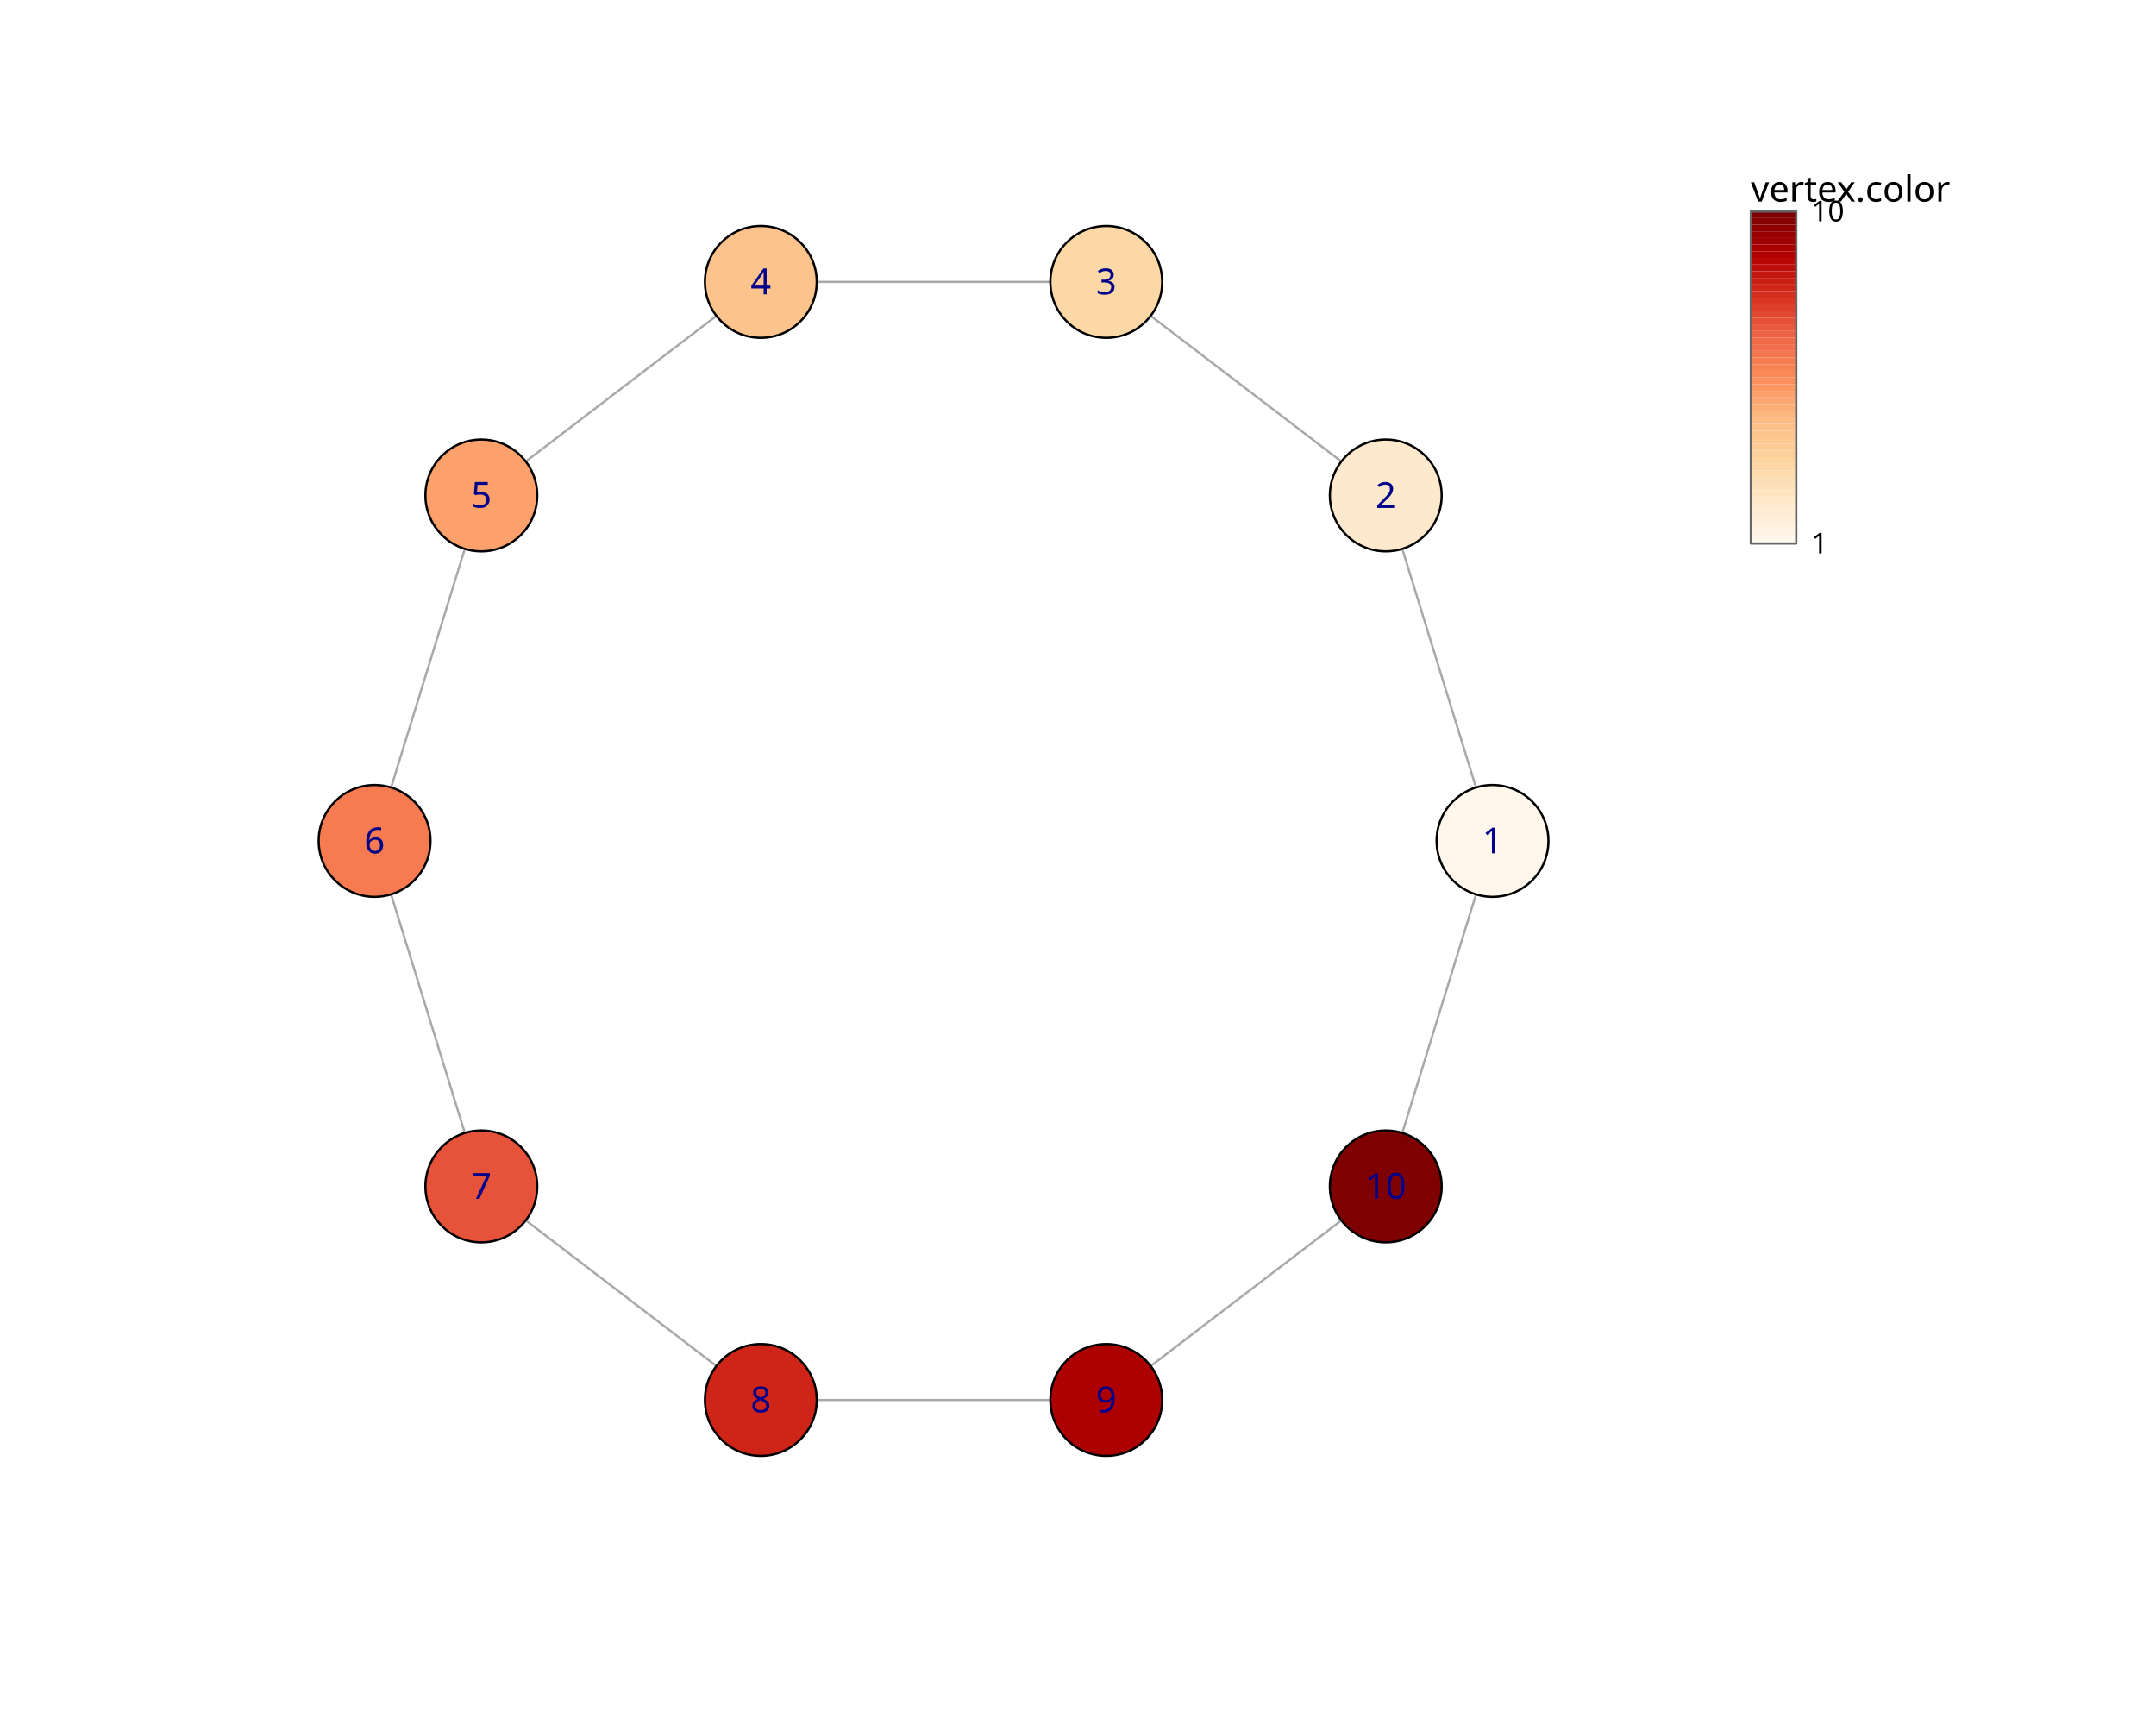
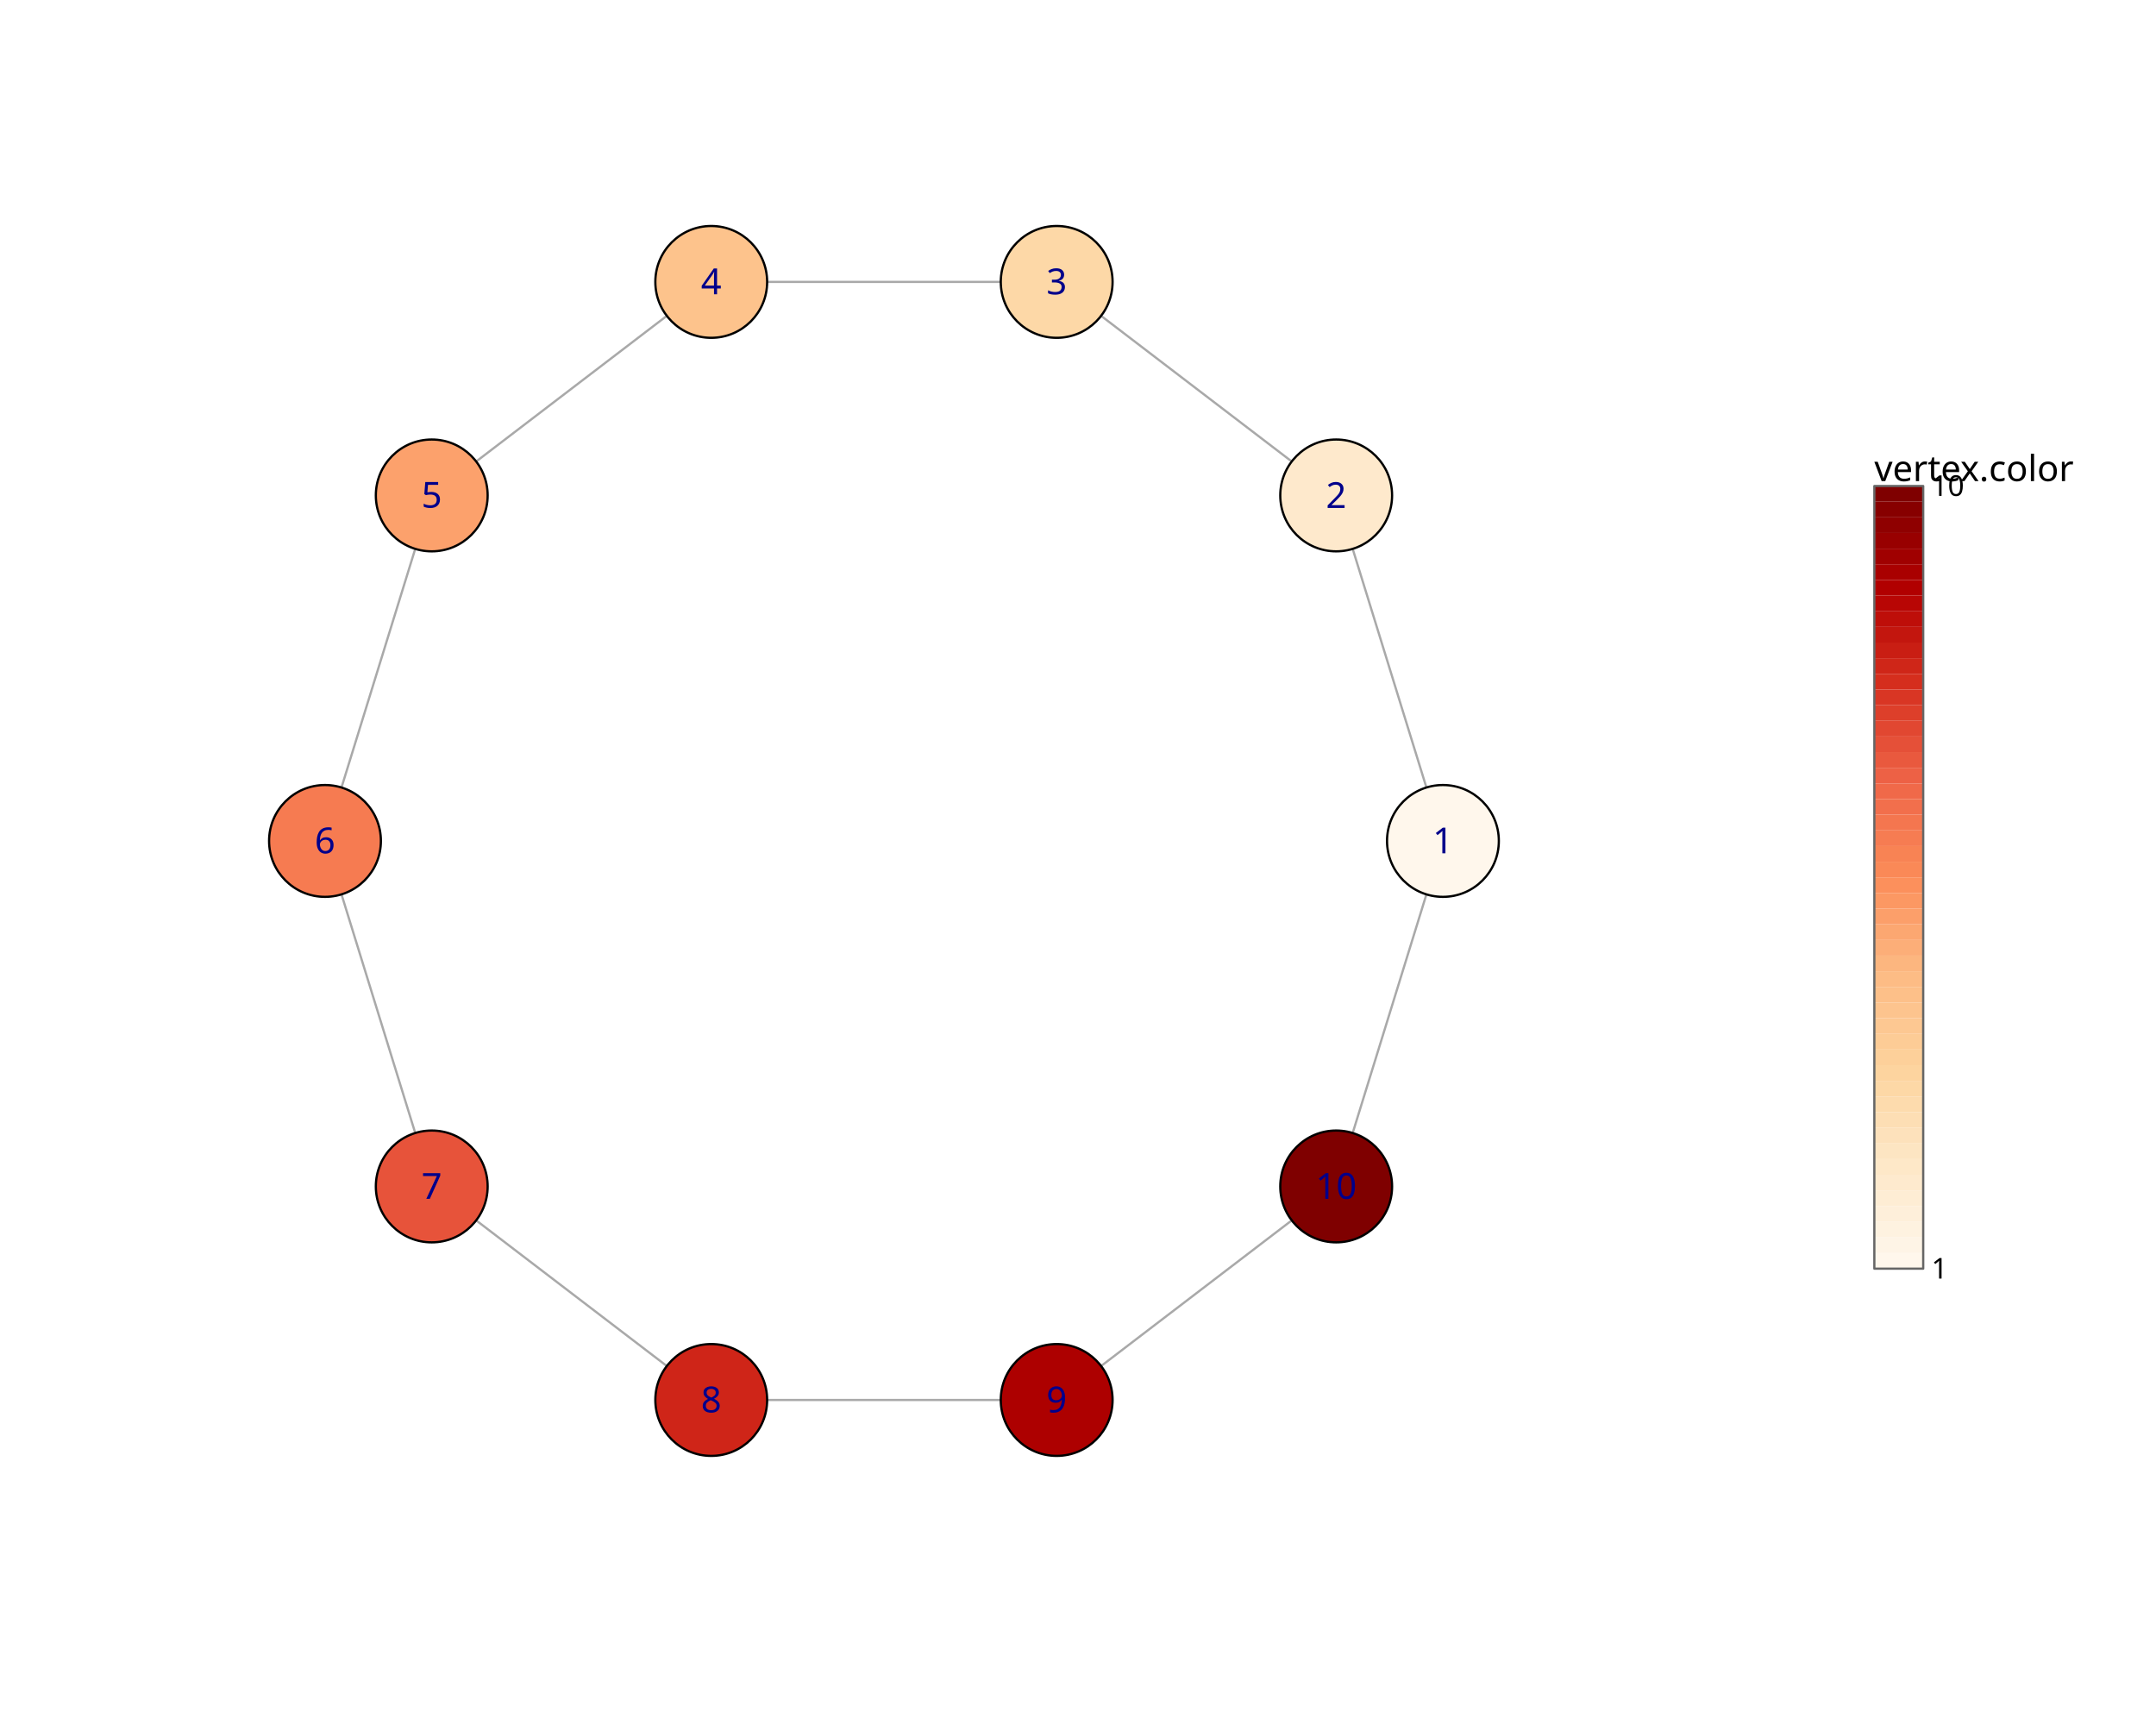
<svg xmlns="http://www.w3.org/2000/svg" class="svglite" data-engine-version="2.0" width="720.00pt" height="576.00pt" viewBox="0 0 720.00 576.00">
  <defs>
    <style type="text/css">
    .svglite line, .svglite polyline, .svglite polygon, .svglite path, .svglite rect, .svglite circle {
      fill: none;
      stroke: #000000;
      stroke-linecap: round;
      stroke-linejoin: round;
      stroke-miterlimit: 10.00;
    }
  </style>
  </defs>
  <rect width="100%" height="100%" style="stroke: none; fill: #FFFFFF;" />
  <defs>
    <clipPath id="cpMC4wMHw3MjAuMDB8MC4wMHw1NzYuMDA=">
      <rect x="0.00" y="0.00" width="720.00" height="576.00" />
    </clipPath>
  </defs>
  <g clip-path="url(#cpMC4wMHw3MjAuMDB8MC4wMHw1NzYuMDA=)">
</g>
  <defs>
-     <clipPath id="cpNTkuMDR8NTY0LjQ4fDU5LjA0fDUwMi41Ng==">
-       <rect x="59.04" y="59.04" width="505.44" height="443.52" />
+     <clipPath id="cpMC4wMHw1NjEuNjB8MC4wMHw1NzYuMDA=">
+       <rect x="0.00" y="0.00" width="561.60" height="576.00" />
    </clipPath>
  </defs>
-   <g clip-path="url(#cpNTkuMDR8NTY0LjQ4fDU5LjA0fDUwMi41Ng==)">
-     <line x1="492.92" y1="262.97" x2="468.29" y2="183.27" style="stroke-width: 0.75; stroke: #A9A9A9;" />
-     <line x1="447.94" y1="154.10" x2="384.28" y2="105.47" style="stroke-width: 0.75; stroke: #A9A9A9;" />
-     <line x1="350.78" y1="94.13" x2="272.74" y2="94.13" style="stroke-width: 0.75; stroke: #A9A9A9;" />
-     <line x1="239.24" y1="105.47" x2="175.58" y2="154.10" style="stroke-width: 0.75; stroke: #A9A9A9;" />
-     <line x1="155.23" y1="183.27" x2="130.60" y2="262.97" style="stroke-width: 0.75; stroke: #A9A9A9;" />
-     <line x1="130.60" y1="298.63" x2="155.23" y2="378.33" style="stroke-width: 0.75; stroke: #A9A9A9;" />
-     <line x1="175.58" y1="407.50" x2="239.24" y2="456.13" style="stroke-width: 0.75; stroke: #A9A9A9;" />
-     <line x1="272.74" y1="467.47" x2="350.78" y2="467.47" style="stroke-width: 0.75; stroke: #A9A9A9;" />
-     <line x1="384.28" y1="456.13" x2="447.94" y2="407.50" style="stroke-width: 0.75; stroke: #A9A9A9;" />
-     <line x1="492.92" y1="298.63" x2="468.29" y2="378.33" style="stroke-width: 0.75; stroke: #A9A9A9;" />
-     <circle cx="498.43" cy="280.80" r="18.67" style="stroke-width: 0.75; fill: #FFF7EC;" />
-     <circle cx="462.78" cy="165.43" r="18.67" style="stroke-width: 0.75; fill: #FEE9CC;" />
-     <circle cx="369.44" cy="94.13" r="18.67" style="stroke-width: 0.75; fill: #FDD8A7;" />
-     <circle cx="254.08" cy="94.13" r="18.67" style="stroke-width: 0.75; fill: #FDC38C;" />
-     <circle cx="160.74" cy="165.43" r="18.67" style="stroke-width: 0.75; fill: #FCA16C;" />
-     <circle cx="125.09" cy="280.80" r="18.67" style="stroke-width: 0.75; fill: #F67B51;" />
-     <circle cx="160.74" cy="396.17" r="18.67" style="stroke-width: 0.75; fill: #E7533A;" />
-     <circle cx="254.08" cy="467.47" r="18.67" style="stroke-width: 0.75; fill: #CF2518;" />
-     <circle cx="369.44" cy="467.47" r="18.67" style="stroke-width: 0.75; fill: #AD0000;" />
-     <circle cx="462.78" cy="396.17" r="18.67" style="stroke-width: 0.75; fill: #7F0000;" />
+   <g clip-path="url(#cpMC4wMHw1NjEuNjB8MC4wMHw1NzYuMDA=)">
+ </g>
+   <defs>
+     <clipPath id="cpNTkuMDR8NTMxLjM2fDU5LjA0fDUwMi41Ng==">
+       <rect x="59.04" y="59.04" width="472.32" height="443.52" />
+     </clipPath>
+   </defs>
+   <g clip-path="url(#cpNTkuMDR8NTMxLjM2fDU5LjA0fDUwMi41Ng==)">
+     <line x1="476.36" y1="262.97" x2="451.73" y2="183.27" style="stroke-width: 0.75; stroke: #A9A9A9;" />
+     <line x1="431.38" y1="154.10" x2="367.72" y2="105.47" style="stroke-width: 0.75; stroke: #A9A9A9;" />
+     <line x1="334.22" y1="94.13" x2="256.18" y2="94.13" style="stroke-width: 0.75; stroke: #A9A9A9;" />
+     <line x1="222.68" y1="105.47" x2="159.02" y2="154.10" style="stroke-width: 0.75; stroke: #A9A9A9;" />
+     <line x1="138.67" y1="183.27" x2="114.04" y2="262.97" style="stroke-width: 0.75; stroke: #A9A9A9;" />
+     <line x1="114.04" y1="298.63" x2="138.67" y2="378.33" style="stroke-width: 0.75; stroke: #A9A9A9;" />
+     <line x1="159.02" y1="407.50" x2="222.68" y2="456.13" style="stroke-width: 0.75; stroke: #A9A9A9;" />
+     <line x1="256.18" y1="467.47" x2="334.22" y2="467.47" style="stroke-width: 0.75; stroke: #A9A9A9;" />
+     <line x1="367.72" y1="456.13" x2="431.38" y2="407.50" style="stroke-width: 0.75; stroke: #A9A9A9;" />
+     <line x1="476.36" y1="298.63" x2="451.73" y2="378.33" style="stroke-width: 0.75; stroke: #A9A9A9;" />
+     <circle cx="481.87" cy="280.80" r="18.67" style="stroke-width: 0.75; fill: #FFF7EC;" />
+     <circle cx="446.22" cy="165.43" r="18.67" style="stroke-width: 0.75; fill: #FEE9CC;" />
+     <circle cx="352.88" cy="94.13" r="18.67" style="stroke-width: 0.75; fill: #FDD8A7;" />
+     <circle cx="237.52" cy="94.13" r="18.67" style="stroke-width: 0.75; fill: #FDC38C;" />
+     <circle cx="144.18" cy="165.43" r="18.67" style="stroke-width: 0.75; fill: #FCA16C;" />
+     <circle cx="108.53" cy="280.80" r="18.67" style="stroke-width: 0.75; fill: #F67B51;" />
+     <circle cx="144.18" cy="396.17" r="18.67" style="stroke-width: 0.75; fill: #E7533A;" />
+     <circle cx="237.52" cy="467.47" r="18.67" style="stroke-width: 0.75; fill: #CF2518;" />
+     <circle cx="352.88" cy="467.47" r="18.67" style="stroke-width: 0.75; fill: #AD0000;" />
+     <circle cx="446.22" cy="396.17" r="18.67" style="stroke-width: 0.75; fill: #7F0000;" />
+   </g>
+   <g clip-path="url(#cpMC4wMHw1NjEuNjB8MC4wMHw1NzYuMDA=)">
+     <text x="481.87" y="284.93" text-anchor="middle" style="font-size: 12.00px; fill: #00008B; font-family: sans;" textLength="6.67px" lengthAdjust="spacingAndGlyphs">1</text>
+     <text x="446.22" y="169.62" text-anchor="middle" style="font-size: 12.00px; fill: #00008B; font-family: sans;" textLength="6.67px" lengthAdjust="spacingAndGlyphs">2</text>
+     <text x="352.88" y="98.27" text-anchor="middle" style="font-size: 12.00px; fill: #00008B; font-family: sans;" textLength="6.67px" lengthAdjust="spacingAndGlyphs">3</text>
+     <text x="237.52" y="98.26" text-anchor="middle" style="font-size: 12.00px; fill: #00008B; font-family: sans;" textLength="6.67px" lengthAdjust="spacingAndGlyphs">4</text>
+     <text x="144.18" y="169.51" text-anchor="middle" style="font-size: 12.00px; fill: #00008B; font-family: sans;" textLength="6.67px" lengthAdjust="spacingAndGlyphs">5</text>
+     <text x="108.53" y="284.93" text-anchor="middle" style="font-size: 12.00px; fill: #00008B; font-family: sans;" textLength="6.67px" lengthAdjust="spacingAndGlyphs">6</text>
+     <text x="144.18" y="400.30" text-anchor="middle" style="font-size: 12.00px; fill: #00008B; font-family: sans;" textLength="6.67px" lengthAdjust="spacingAndGlyphs">7</text>
+     <text x="237.52" y="471.60" text-anchor="middle" style="font-size: 12.00px; fill: #00008B; font-family: sans;" textLength="6.67px" lengthAdjust="spacingAndGlyphs">8</text>
+     <text x="352.88" y="471.60" text-anchor="middle" style="font-size: 12.00px; fill: #00008B; font-family: sans;" textLength="6.67px" lengthAdjust="spacingAndGlyphs">9</text>
+     <text x="446.22" y="400.30" text-anchor="middle" style="font-size: 12.00px; fill: #00008B; font-family: sans;" textLength="13.35px" lengthAdjust="spacingAndGlyphs">10</text>
  </g>
  <g clip-path="url(#cpMC4wMHw3MjAuMDB8MC4wMHw1NzYuMDA=)">
-     <text x="498.43" y="284.93" text-anchor="middle" style="font-size: 12.00px; fill: #00008B; font-family: sans;" textLength="6.67px" lengthAdjust="spacingAndGlyphs">1</text>
-     <text x="462.78" y="169.62" text-anchor="middle" style="font-size: 12.00px; fill: #00008B; font-family: sans;" textLength="6.67px" lengthAdjust="spacingAndGlyphs">2</text>
-     <text x="369.44" y="98.27" text-anchor="middle" style="font-size: 12.00px; fill: #00008B; font-family: sans;" textLength="6.67px" lengthAdjust="spacingAndGlyphs">3</text>
-     <text x="254.08" y="98.26" text-anchor="middle" style="font-size: 12.00px; fill: #00008B; font-family: sans;" textLength="6.67px" lengthAdjust="spacingAndGlyphs">4</text>
-     <text x="160.74" y="169.51" text-anchor="middle" style="font-size: 12.00px; fill: #00008B; font-family: sans;" textLength="6.67px" lengthAdjust="spacingAndGlyphs">5</text>
-     <text x="125.09" y="284.93" text-anchor="middle" style="font-size: 12.00px; fill: #00008B; font-family: sans;" textLength="6.67px" lengthAdjust="spacingAndGlyphs">6</text>
-     <text x="160.74" y="400.30" text-anchor="middle" style="font-size: 12.00px; fill: #00008B; font-family: sans;" textLength="6.67px" lengthAdjust="spacingAndGlyphs">7</text>
-     <text x="254.08" y="471.60" text-anchor="middle" style="font-size: 12.00px; fill: #00008B; font-family: sans;" textLength="6.67px" lengthAdjust="spacingAndGlyphs">8</text>
-     <text x="369.44" y="471.60" text-anchor="middle" style="font-size: 12.00px; fill: #00008B; font-family: sans;" textLength="6.67px" lengthAdjust="spacingAndGlyphs">9</text>
-     <text x="462.78" y="400.30" text-anchor="middle" style="font-size: 12.00px; fill: #00008B; font-family: sans;" textLength="13.35px" lengthAdjust="spacingAndGlyphs">10</text>
-     <rect x="584.70" y="179.26" width="15.16" height="2.22" style="stroke-width: 0.75; stroke: none; fill: #FFF7EC;" />
-     <rect x="584.70" y="177.05" width="15.16" height="2.22" style="stroke-width: 0.75; stroke: none; fill: #FEF4E6;" />
-     <rect x="584.70" y="174.83" width="15.16" height="2.22" style="stroke-width: 0.75; stroke: none; fill: #FEF2E0;" />
-     <rect x="584.70" y="172.61" width="15.16" height="2.22" style="stroke-width: 0.75; stroke: none; fill: #FEEFDA;" />
-     <rect x="584.70" y="170.39" width="15.16" height="2.22" style="stroke-width: 0.75; stroke: none; fill: #FEEDD4;" />
-     <rect x="584.70" y="168.18" width="15.16" height="2.22" style="stroke-width: 0.75; stroke: none; fill: #FEEACE;" />
-     <rect x="584.70" y="165.96" width="15.16" height="2.22" style="stroke-width: 0.75; stroke: none; fill: #FEE8C8;" />
-     <rect x="584.70" y="163.74" width="15.16" height="2.22" style="stroke-width: 0.75; stroke: none; fill: #FDE5C2;" />
-     <rect x="584.70" y="161.52" width="15.16" height="2.22" style="stroke-width: 0.75; stroke: none; fill: #FDE1BB;" />
-     <rect x="584.70" y="159.31" width="15.16" height="2.22" style="stroke-width: 0.75; stroke: none; fill: #FDDEB4;" />
-     <rect x="584.70" y="157.09" width="15.16" height="2.22" style="stroke-width: 0.75; stroke: none; fill: #FDDBAD;" />
-     <rect x="584.70" y="154.87" width="15.16" height="2.22" style="stroke-width: 0.75; stroke: none; fill: #FDD8A6;" />
-     <rect x="584.70" y="152.65" width="15.16" height="2.22" style="stroke-width: 0.75; stroke: none; fill: #FDD49F;" />
-     <rect x="584.70" y="150.44" width="15.16" height="2.22" style="stroke-width: 0.75; stroke: none; fill: #FDD09A;" />
-     <rect x="584.70" y="148.22" width="15.16" height="2.22" style="stroke-width: 0.75; stroke: none; fill: #FDCC96;" />
-     <rect x="584.70" y="146.00" width="15.16" height="2.22" style="stroke-width: 0.75; stroke: none; fill: #FDC892;" />
-     <rect x="584.70" y="143.78" width="15.16" height="2.22" style="stroke-width: 0.75; stroke: none; fill: #FDC48E;" />
-     <rect x="584.70" y="141.56" width="15.16" height="2.22" style="stroke-width: 0.75; stroke: none; fill: #FDC089;" />
-     <rect x="584.70" y="139.35" width="15.16" height="2.22" style="stroke-width: 0.75; stroke: none; fill: #FDBC85;" />
-     <rect x="584.70" y="137.13" width="15.16" height="2.22" style="stroke-width: 0.75; stroke: none; fill: #FCB67F;" />
-     <rect x="584.70" y="134.91" width="15.16" height="2.22" style="stroke-width: 0.75; stroke: none; fill: #FCAE78;" />
-     <rect x="584.70" y="132.69" width="15.16" height="2.22" style="stroke-width: 0.75; stroke: none; fill: #FCA771;" />
-     <rect x="584.70" y="130.48" width="15.16" height="2.22" style="stroke-width: 0.75; stroke: none; fill: #FC9F6A;" />
-     <rect x="584.70" y="128.26" width="15.16" height="2.22" style="stroke-width: 0.75; stroke: none; fill: #FC9863;" />
-     <rect x="584.70" y="126.04" width="15.16" height="2.22" style="stroke-width: 0.75; stroke: none; fill: #FC905C;" />
-     <rect x="584.70" y="123.82" width="15.16" height="2.22" style="stroke-width: 0.75; stroke: none; fill: #FA8957;" />
-     <rect x="584.70" y="121.61" width="15.16" height="2.22" style="stroke-width: 0.75; stroke: none; fill: #F88354;" />
-     <rect x="584.70" y="119.39" width="15.16" height="2.22" style="stroke-width: 0.75; stroke: none; fill: #F67C52;" />
-     <rect x="584.70" y="117.17" width="15.16" height="2.22" style="stroke-width: 0.75; stroke: none; fill: #F4764F;" />
-     <rect x="584.70" y="114.95" width="15.16" height="2.22" style="stroke-width: 0.75; stroke: none; fill: #F26F4C;" />
-     <rect x="584.70" y="112.74" width="15.16" height="2.22" style="stroke-width: 0.75; stroke: none; fill: #F06949;" />
-     <rect x="584.70" y="110.52" width="15.16" height="2.22" style="stroke-width: 0.75; stroke: none; fill: #ED6145;" />
-     <rect x="584.70" y="108.30" width="15.16" height="2.22" style="stroke-width: 0.75; stroke: none; fill: #E9593E;" />
-     <rect x="584.70" y="106.08" width="15.16" height="2.22" style="stroke-width: 0.75; stroke: none; fill: #E55038;" />
-     <rect x="584.70" y="103.87" width="15.16" height="2.22" style="stroke-width: 0.75; stroke: none; fill: #E14731;" />
-     <rect x="584.70" y="101.65" width="15.16" height="2.22" style="stroke-width: 0.75; stroke: none; fill: #DD3F2A;" />
-     <rect x="584.70" y="99.43" width="15.16" height="2.22" style="stroke-width: 0.75; stroke: none; fill: #D93624;" />
-     <rect x="584.70" y="97.21" width="15.16" height="2.22" style="stroke-width: 0.75; stroke: none; fill: #D52E1D;" />
-     <rect x="584.70" y="95.00" width="15.16" height="2.22" style="stroke-width: 0.75; stroke: none; fill: #CF2618;" />
-     <rect x="584.70" y="92.78" width="15.16" height="2.22" style="stroke-width: 0.75; stroke: none; fill: #C91E13;" />
-     <rect x="584.70" y="90.56" width="15.16" height="2.22" style="stroke-width: 0.75; stroke: none; fill: #C3160E;" />
-     <rect x="584.70" y="88.34" width="15.16" height="2.22" style="stroke-width: 0.75; stroke: none; fill: #BE0E09;" />
-     <rect x="584.70" y="86.12" width="15.16" height="2.22" style="stroke-width: 0.75; stroke: none; fill: #B80604;" />
-     <rect x="584.70" y="83.91" width="15.16" height="2.22" style="stroke-width: 0.75; stroke: none; fill: #B10000;" />
-     <rect x="584.70" y="81.69" width="15.16" height="2.22" style="stroke-width: 0.75; stroke: none; fill: #A90000;" />
-     <rect x="584.70" y="79.47" width="15.16" height="2.22" style="stroke-width: 0.75; stroke: none; fill: #A00000;" />
-     <rect x="584.70" y="77.25" width="15.16" height="2.22" style="stroke-width: 0.75; stroke: none; fill: #980000;" />
-     <rect x="584.70" y="75.04" width="15.16" height="2.22" style="stroke-width: 0.75; stroke: none; fill: #8F0000;" />
-     <rect x="584.70" y="72.82" width="15.16" height="2.22" style="stroke-width: 0.75; stroke: none; fill: #870000;" />
-     <rect x="584.70" y="70.60" width="15.16" height="2.22" style="stroke-width: 0.75; stroke: none; fill: #7F0000;" />
-     <rect x="584.70" y="70.60" width="15.16" height="110.88" style="stroke-width: 0.75; stroke: #666666;" />
-     <text x="604.92" y="184.79" style="font-size: 9.60px; font-family: sans;" textLength="8.01px" lengthAdjust="spacingAndGlyphs"> 1</text>
-     <text x="604.92" y="73.91" style="font-size: 9.60px; font-family: sans;" textLength="10.68px" lengthAdjust="spacingAndGlyphs">10</text>
-     <text x="584.70" y="67.30" style="font-size: 12.00px; font-family: sans;" textLength="62.04px" lengthAdjust="spacingAndGlyphs">vertex.color</text>
+     <rect x="625.94" y="418.40" width="16.32" height="5.23" style="stroke-width: 0.75; stroke: none; fill: #FFF7EC;" />
+     <rect x="625.94" y="413.17" width="16.32" height="5.23" style="stroke-width: 0.75; stroke: none; fill: #FEF4E6;" />
+     <rect x="625.94" y="407.94" width="16.32" height="5.23" style="stroke-width: 0.75; stroke: none; fill: #FEF2E0;" />
+     <rect x="625.94" y="402.72" width="16.32" height="5.23" style="stroke-width: 0.75; stroke: none; fill: #FEEFDA;" />
+     <rect x="625.94" y="397.49" width="16.32" height="5.23" style="stroke-width: 0.75; stroke: none; fill: #FEEDD4;" />
+     <rect x="625.94" y="392.26" width="16.32" height="5.23" style="stroke-width: 0.75; stroke: none; fill: #FEEACE;" />
+     <rect x="625.94" y="387.04" width="16.32" height="5.23" style="stroke-width: 0.75; stroke: none; fill: #FEE8C8;" />
+     <rect x="625.94" y="381.81" width="16.32" height="5.23" style="stroke-width: 0.75; stroke: none; fill: #FDE5C2;" />
+     <rect x="625.94" y="376.58" width="16.32" height="5.23" style="stroke-width: 0.75; stroke: none; fill: #FDE1BB;" />
+     <rect x="625.94" y="371.36" width="16.32" height="5.23" style="stroke-width: 0.75; stroke: none; fill: #FDDEB4;" />
+     <rect x="625.94" y="366.13" width="16.32" height="5.23" style="stroke-width: 0.75; stroke: none; fill: #FDDBAD;" />
+     <rect x="625.94" y="360.90" width="16.32" height="5.23" style="stroke-width: 0.75; stroke: none; fill: #FDD8A6;" />
+     <rect x="625.94" y="355.68" width="16.32" height="5.23" style="stroke-width: 0.75; stroke: none; fill: #FDD49F;" />
+     <rect x="625.94" y="350.45" width="16.32" height="5.23" style="stroke-width: 0.75; stroke: none; fill: #FDD09A;" />
+     <rect x="625.94" y="345.22" width="16.32" height="5.23" style="stroke-width: 0.75; stroke: none; fill: #FDCC96;" />
+     <rect x="625.94" y="340.00" width="16.32" height="5.23" style="stroke-width: 0.75; stroke: none; fill: #FDC892;" />
+     <rect x="625.94" y="334.77" width="16.32" height="5.23" style="stroke-width: 0.75; stroke: none; fill: #FDC48E;" />
+     <rect x="625.94" y="329.54" width="16.32" height="5.23" style="stroke-width: 0.75; stroke: none; fill: #FDC089;" />
+     <rect x="625.94" y="324.32" width="16.32" height="5.23" style="stroke-width: 0.75; stroke: none; fill: #FDBC85;" />
+     <rect x="625.94" y="319.09" width="16.32" height="5.23" style="stroke-width: 0.75; stroke: none; fill: #FCB67F;" />
+     <rect x="625.94" y="313.86" width="16.32" height="5.23" style="stroke-width: 0.75; stroke: none; fill: #FCAE78;" />
+     <rect x="625.94" y="308.64" width="16.32" height="5.23" style="stroke-width: 0.75; stroke: none; fill: #FCA771;" />
+     <rect x="625.94" y="303.41" width="16.32" height="5.23" style="stroke-width: 0.75; stroke: none; fill: #FC9F6A;" />
+     <rect x="625.94" y="298.18" width="16.32" height="5.23" style="stroke-width: 0.75; stroke: none; fill: #FC9863;" />
+     <rect x="625.94" y="292.96" width="16.32" height="5.23" style="stroke-width: 0.75; stroke: none; fill: #FC905C;" />
+     <rect x="625.94" y="287.73" width="16.32" height="5.23" style="stroke-width: 0.75; stroke: none; fill: #FA8957;" />
+     <rect x="625.94" y="282.50" width="16.32" height="5.23" style="stroke-width: 0.75; stroke: none; fill: #F88354;" />
+     <rect x="625.94" y="277.28" width="16.32" height="5.23" style="stroke-width: 0.75; stroke: none; fill: #F67C52;" />
+     <rect x="625.94" y="272.05" width="16.32" height="5.23" style="stroke-width: 0.75; stroke: none; fill: #F4764F;" />
+     <rect x="625.94" y="266.82" width="16.32" height="5.23" style="stroke-width: 0.75; stroke: none; fill: #F26F4C;" />
+     <rect x="625.94" y="261.60" width="16.32" height="5.23" style="stroke-width: 0.75; stroke: none; fill: #F06949;" />
+     <rect x="625.94" y="256.37" width="16.32" height="5.23" style="stroke-width: 0.75; stroke: none; fill: #ED6145;" />
+     <rect x="625.94" y="251.14" width="16.32" height="5.23" style="stroke-width: 0.75; stroke: none; fill: #E9593E;" />
+     <rect x="625.94" y="245.92" width="16.32" height="5.23" style="stroke-width: 0.75; stroke: none; fill: #E55038;" />
+     <rect x="625.94" y="240.69" width="16.32" height="5.23" style="stroke-width: 0.75; stroke: none; fill: #E14731;" />
+     <rect x="625.94" y="235.46" width="16.32" height="5.23" style="stroke-width: 0.75; stroke: none; fill: #DD3F2A;" />
+     <rect x="625.94" y="230.24" width="16.32" height="5.23" style="stroke-width: 0.75; stroke: none; fill: #D93624;" />
+     <rect x="625.94" y="225.01" width="16.32" height="5.23" style="stroke-width: 0.75; stroke: none; fill: #D52E1D;" />
+     <rect x="625.94" y="219.78" width="16.32" height="5.23" style="stroke-width: 0.75; stroke: none; fill: #CF2618;" />
+     <rect x="625.94" y="214.56" width="16.32" height="5.23" style="stroke-width: 0.75; stroke: none; fill: #C91E13;" />
+     <rect x="625.94" y="209.33" width="16.32" height="5.23" style="stroke-width: 0.75; stroke: none; fill: #C3160E;" />
+     <rect x="625.94" y="204.10" width="16.32" height="5.23" style="stroke-width: 0.75; stroke: none; fill: #BE0E09;" />
+     <rect x="625.94" y="198.88" width="16.32" height="5.23" style="stroke-width: 0.75; stroke: none; fill: #B80604;" />
+     <rect x="625.94" y="193.65" width="16.32" height="5.23" style="stroke-width: 0.75; stroke: none; fill: #B10000;" />
+     <rect x="625.94" y="188.42" width="16.32" height="5.23" style="stroke-width: 0.75; stroke: none; fill: #A90000;" />
+     <rect x="625.94" y="183.20" width="16.32" height="5.23" style="stroke-width: 0.75; stroke: none; fill: #A00000;" />
+     <rect x="625.94" y="177.97" width="16.32" height="5.23" style="stroke-width: 0.75; stroke: none; fill: #980000;" />
+     <rect x="625.94" y="172.74" width="16.32" height="5.23" style="stroke-width: 0.75; stroke: none; fill: #8F0000;" />
+     <rect x="625.94" y="167.52" width="16.32" height="5.23" style="stroke-width: 0.75; stroke: none; fill: #870000;" />
+     <rect x="625.94" y="162.29" width="16.32" height="5.23" style="stroke-width: 0.75; stroke: none; fill: #7F0000;" />
+     <rect x="625.94" y="162.29" width="16.32" height="261.33" style="stroke-width: 0.75; stroke: #666666;" />
+     <text x="644.98" y="426.93" style="font-size: 9.60px; font-family: sans;" textLength="8.01px" lengthAdjust="spacingAndGlyphs"> 1</text>
+     <text x="644.98" y="165.59" style="font-size: 9.60px; font-family: sans;" textLength="10.68px" lengthAdjust="spacingAndGlyphs">10</text>
+     <text x="625.94" y="160.64" style="font-size: 12.00px; font-family: sans;" textLength="62.04px" lengthAdjust="spacingAndGlyphs">vertex.color</text>
  </g>
</svg>
